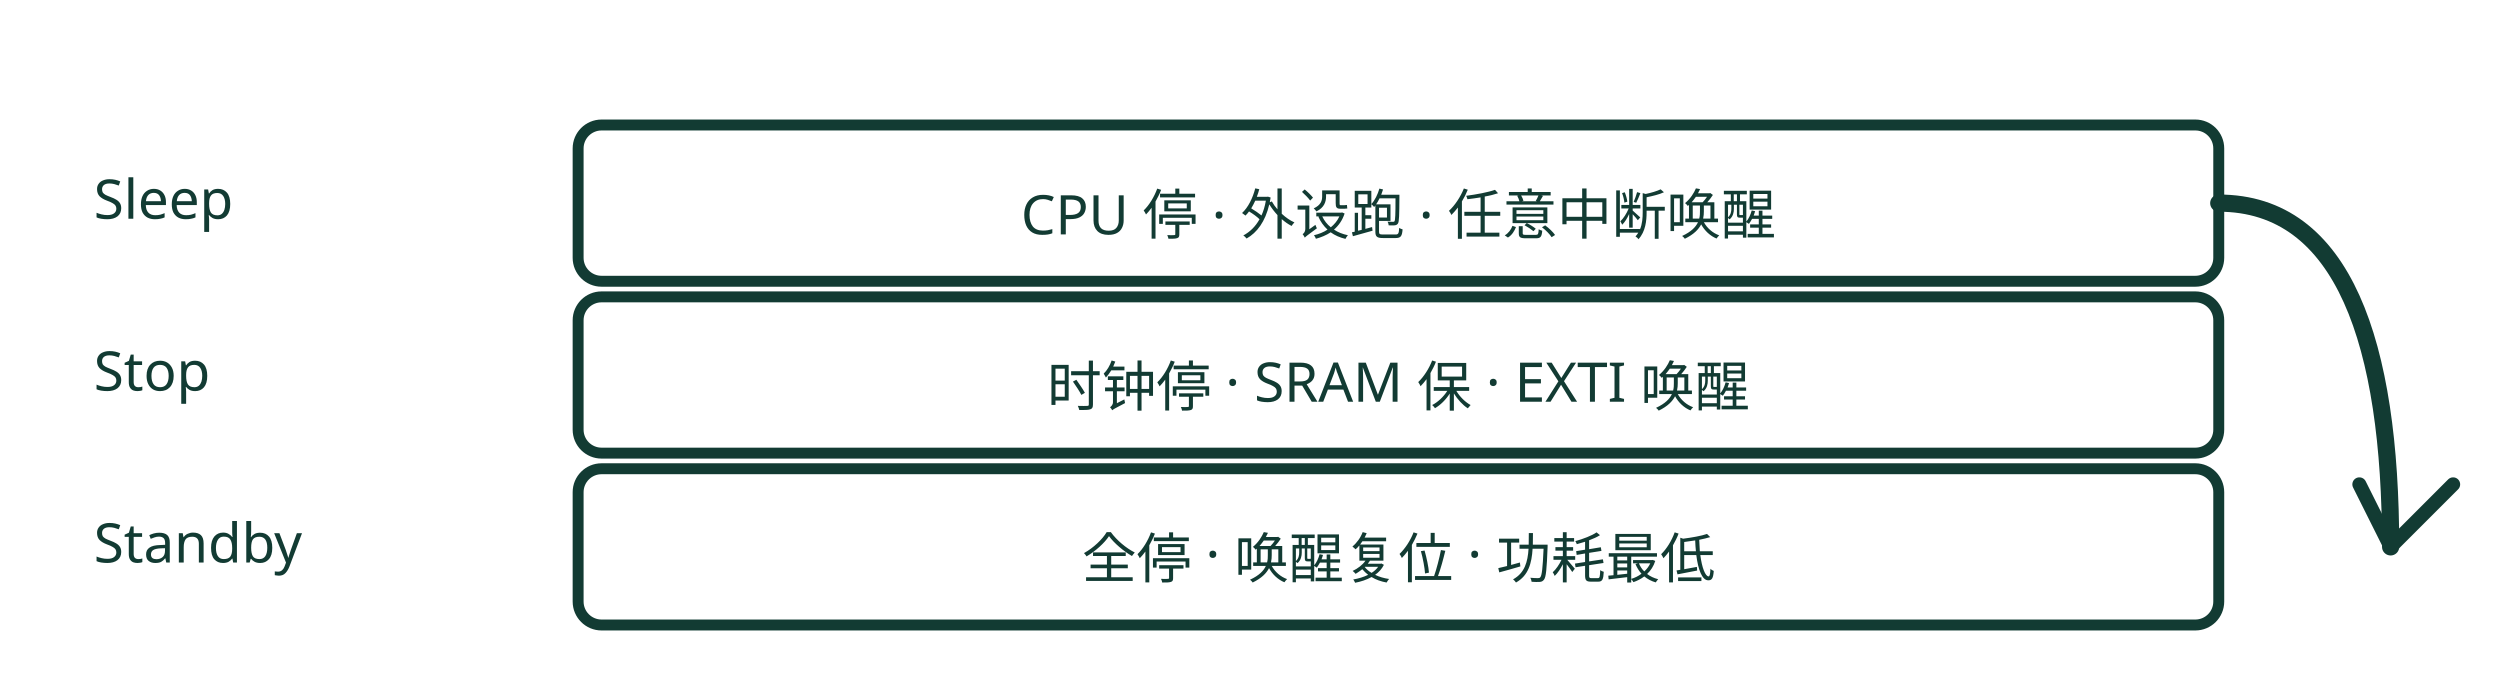
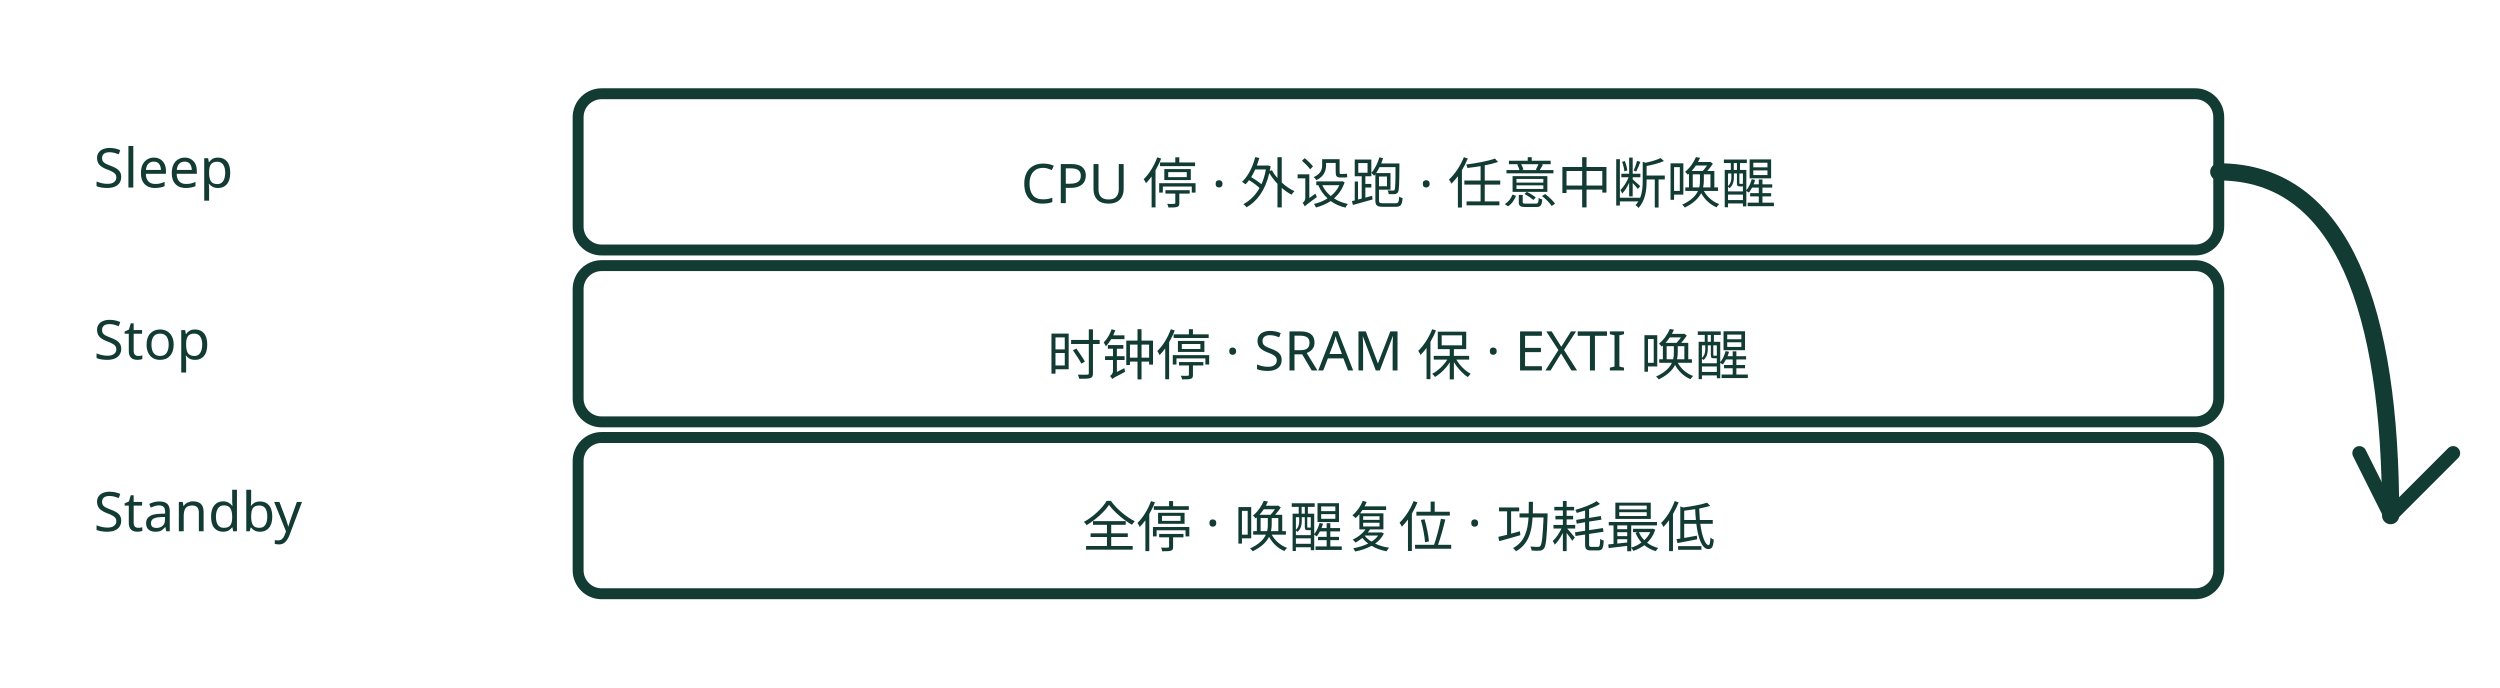
<svg xmlns="http://www.w3.org/2000/svg" viewBox="0 0 320 88" role="img" aria-label="低功耗三档：Sleep 只停 CPU，Stop 停时钟保 SRAM，Standby 全停且唤醒相当于复位">
-   <g fill="none" stroke="var(--cover-ink, #123b33)" stroke-linecap="round" stroke-linejoin="round" stroke-width="1.4">
+   <g transform="translate(0,-4)" fill="none" stroke="var(--cover-ink, #123b33)" stroke-linecap="round" stroke-linejoin="round" stroke-width="1.4">
    <text x="12" y="28" font-size="7" font-family="sans-serif" fill="var(--cover-ink, #123b33)" stroke="none" text-anchor="start">Sleep</text>
    <text x="12" y="50" font-size="7" font-family="sans-serif" fill="var(--cover-ink, #123b33)" stroke="none" text-anchor="start">Stop</text>
    <text x="12" y="72" font-size="7" font-family="sans-serif" fill="var(--cover-ink, #123b33)" stroke="none" text-anchor="start">Standby</text>
    <rect x="74" y="16" width="210" height="20" rx="3" stroke-width="1.4" />
    <rect x="74" y="38" width="210" height="20" rx="3" stroke-width="1.4" />
    <rect x="74" y="60" width="210" height="20" rx="3" stroke-width="1.4" />
    <text x="179" y="30" font-size="7" font-family="sans-serif" fill="var(--cover-ink, #123b33)" stroke="none" text-anchor="middle">CPU 停 · 外设跑 · 任意中断唤醒</text>
    <text x="179" y="52" font-size="7" font-family="sans-serif" fill="var(--cover-ink, #123b33)" stroke="none" text-anchor="middle">时钟停 · SRAM 保 · EXTI 唤醒</text>
    <text x="179" y="74" font-size="7" font-family="sans-serif" fill="var(--cover-ink, #123b33)" stroke="none" text-anchor="middle">全停 · 唤醒复位 · 功耗最低</text>
    <path d="M284 26 C 300 26, 306 44, 306 70" stroke-width="2.2" />
    <path d="M306 70 l -4 -8 M306 70 l 8 -8" stroke-width="1.8" />
  </g>
</svg>
